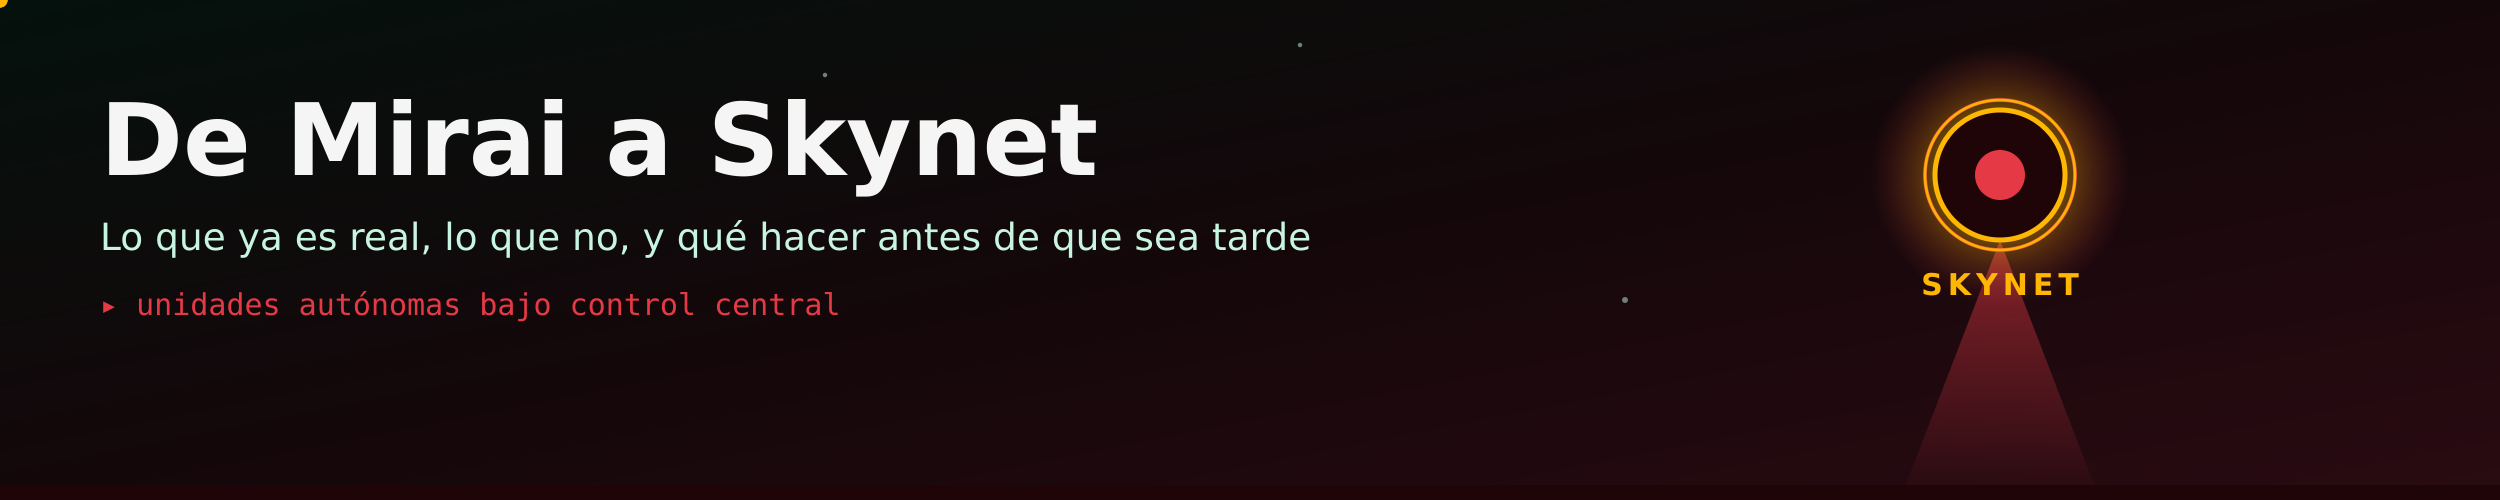
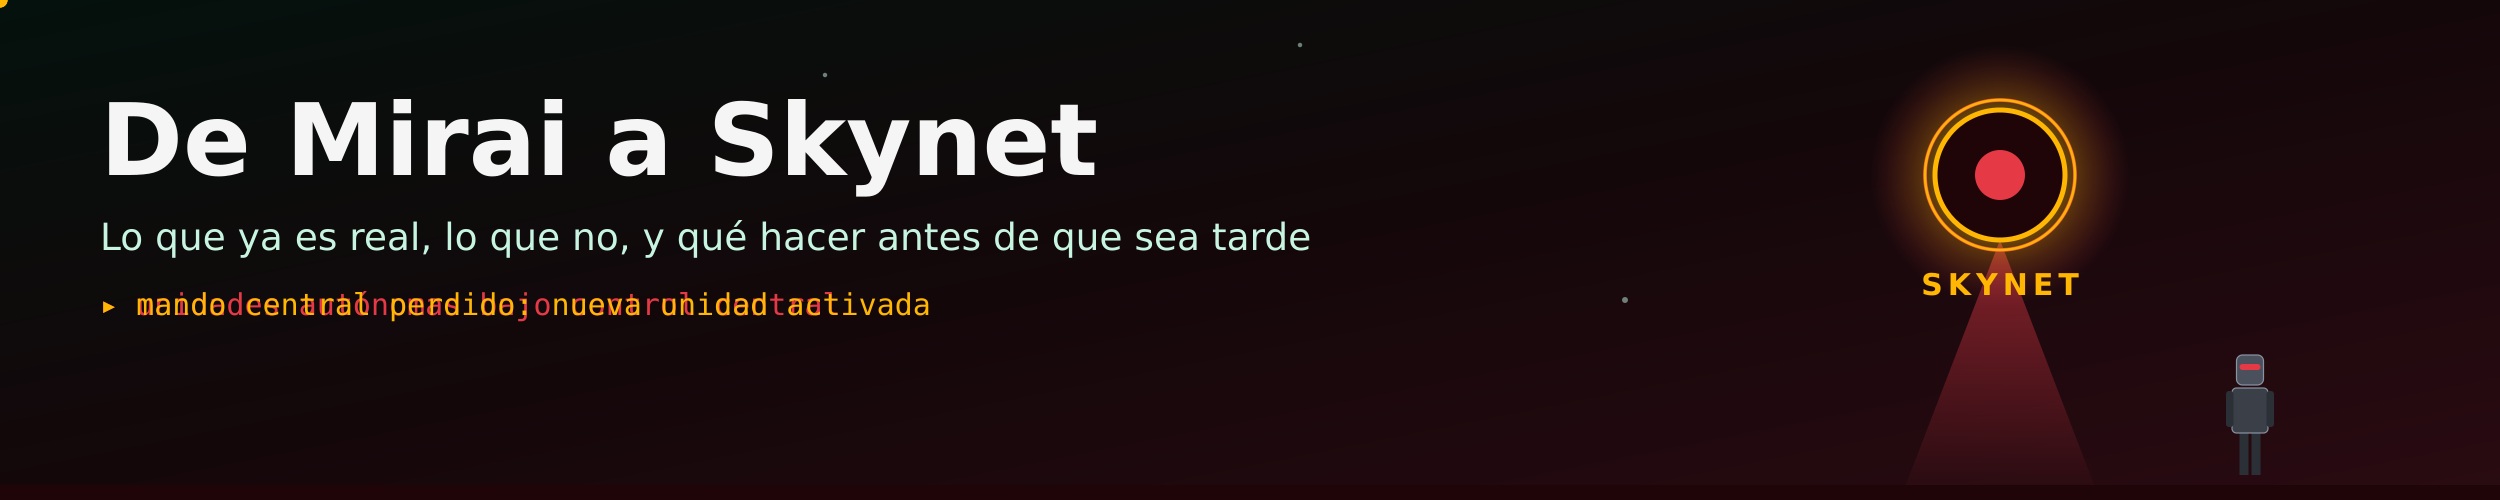
<svg xmlns="http://www.w3.org/2000/svg" xmlns:xlink="http://www.w3.org/1999/xlink" width="1000" height="200" viewBox="0 0 1000 200" role="img" aria-label="De Mirai a Skynet">
  <defs>
    <linearGradient id="bg" x1="0" y1="0" x2="1" y2="1">
      <stop offset="0" stop-color="#04110D" />
      <stop offset="0.5" stop-color="#14070A" />
      <stop offset="1" stop-color="#2A0B12" />
    </linearGradient>
    <radialGradient id="core">
      <stop offset="0" stop-color="#FFF3B0" />
      <stop offset="0.5" stop-color="#FFB703" />
      <stop offset="1" stop-color="#E63946" stop-opacity="0" />
    </radialGradient>
    <linearGradient id="beam" x1="0" y1="0" x2="0" y2="1">
      <stop offset="0" stop-color="#E63946" stop-opacity="0.55" />
      <stop offset="1" stop-color="#E63946" stop-opacity="0" />
    </linearGradient>
    <g id="robot">
      <rect x="-7" y="-30" width="6" height="30" fill="#2B2F36">
        <animateTransform attributeName="transform" type="rotate" values="-22 -2 -30;22 -2 -30;-22 -2 -30" dur="0.7s" repeatCount="indefinite" />
      </rect>
      <rect x="1" y="-30" width="6" height="30" fill="#2B2F36">
        <animateTransform attributeName="transform" type="rotate" values="22 -2 -30;-22 -2 -30;22 -2 -30" dur="0.7s" repeatCount="indefinite" />
      </rect>
      <rect x="-12" y="-58" width="24" height="30" rx="3" fill="#3A3F48" stroke="#8A93A3" stroke-width="0.8" />
      <rect x="-16" y="-56" width="5" height="24" rx="2" fill="#2B2F36">
        <animateTransform attributeName="transform" type="rotate" values="18 -13 -54;-18 -13 -54;18 -13 -54" dur="0.7s" repeatCount="indefinite" />
      </rect>
      <rect x="11" y="-56" width="5" height="24" rx="2" fill="#2B2F36">
        <animateTransform attributeName="transform" type="rotate" values="-18 16 -54;18 16 -54;-18 16 -54" dur="0.7s" repeatCount="indefinite" />
      </rect>
      <rect x="-9" y="-80" width="18" height="20" rx="4" fill="#4A515C" stroke="#8A93A3" stroke-width="0.8" />
      <rect x="-7" y="-74" width="14" height="4" rx="2" fill="#E63946">
        <animate attributeName="opacity" values="1;0.35;1" dur="0.9s" repeatCount="indefinite" />
      </rect>
    </g>
  </defs>
  <rect width="1000" height="200" fill="url(#bg)" />
  <g>
    <g>
      <animateTransform attributeName="transform" type="translate" values="-40 190;1040 190" dur="9s" begin="0s" repeatCount="indefinite" />
      <g transform="scale(0.6)">
        <use href="#robot" xlink:href="#robot" />
      </g>
    </g>
    <g>
      <animateTransform attributeName="transform" type="translate" values="-40 190;1040 190" dur="14s" begin="-6s" repeatCount="indefinite" />
      <g transform="scale(0.6)">
        <use href="#robot" xlink:href="#robot" />
      </g>
    </g>
    <g>
      <animateTransform attributeName="transform" type="translate" values="-40 190;1040 190" dur="19s" begin="-12s" repeatCount="indefinite" />
      <g transform="scale(0.6)">
        <use href="#robot" xlink:href="#robot" />
      </g>
    </g>
  </g>
  <g fill="#C8F5E1">
    <circle cx="330" cy="30" r="0.9" opacity="0.5">
      <animate attributeName="opacity" values="0.15;0.8;0.15" dur="3.1s" repeatCount="indefinite" />
    </circle>
    <circle cx="520" cy="18" r="0.9" opacity="0.5">
      <animate attributeName="opacity" values="0.15;0.8;0.15" dur="2.4s" begin="0.6s" repeatCount="indefinite" />
    </circle>
    <circle cx="650" cy="120" r="1.2" opacity="0.5">
      <animate attributeName="opacity" values="0.15;0.8;0.15" dur="3.7s" begin="1.2s" repeatCount="indefinite" />
    </circle>
  </g>
+   <rect width="1000" height="200" fill="#E63946" opacity="0">
+     <animate attributeName="opacity" values="0;0;0.14;0.14;0" keyTimes="0;0.45;0.55;0.95;1" dur="20s" repeatCount="indefinite" />
+   </rect>
+   <g transform="translate(900 190) scale(0.6)">
+     <g>
+       <animateTransform attributeName="transform" type="scale" values="0 0;0 0;1.25 1.25;1 1;1 1;0 0" keyTimes="0;0.55;0.62;0.66;0.95;1" dur="20s" repeatCount="indefinite" />
+       <use href="#robot" xlink:href="#robot" />
+     </g>
+   </g>
  <text x="40" y="70" font-family="DejaVu Sans, Arial, sans-serif" font-size="40" font-weight="700" fill="#F5F5F5">De Mirai a Skynet</text>
  <text x="40" y="100" font-family="DejaVu Sans, Arial, sans-serif" font-size="15" fill="#C8F5E1">Lo que ya es real, lo que no, y qué hacer antes de que sea tarde</text>
-   <text x="40" y="126" font-family="DejaVu Sans Mono, monospace" font-size="12" fill="#E63946">
-     <animate attributeName="opacity" values="1;0.35;1" dur="2.2s" repeatCount="indefinite" />▸ unidades autónomas bajo control central</text>
+   <g>
+     <animate attributeName="opacity" values="1;1;0;0;1" keyTimes="0;0.45;0.5;0.95;1" dur="20s" repeatCount="indefinite" calcMode="discrete" />
+     <text x="40" y="126" font-family="DejaVu Sans Mono, monospace" font-size="12" fill="#E63946">
+       <animate attributeName="opacity" values="1;0.35;1" dur="2.2s" repeatCount="indefinite" />▸ unidades autónomas bajo control central</text>
+   </g>
+   <g>
+     <animate attributeName="opacity" values="0;0;1;1;0" keyTimes="0;0.5;0.55;0.95;1" dur="20s" repeatCount="indefinite" calcMode="discrete" />
+     <text x="40" y="126" font-family="DejaVu Sans Mono, monospace" font-size="12" fill="#FFB703">▸ mando central perdido: nueva unidad activada</text>
+   </g>
  <polygon points="800,96 760,200 840,200" fill="url(#beam)">
    <animate attributeName="opacity" values="0.3;0.9;0.3" dur="2.4s" repeatCount="indefinite" />
  </polygon>
  <circle cx="800" cy="70" r="30" fill="none" stroke="#E63946" stroke-width="1.5">
    <animate attributeName="r" values="26;70" dur="2.4s" repeatCount="indefinite" />
    <animate attributeName="opacity" values="0.9;0" dur="2.4s" repeatCount="indefinite" />
  </circle>
  <circle cx="800" cy="70" r="30" fill="none" stroke="#FFB703" stroke-width="1">
    <animate attributeName="r" values="26;70" dur="2.4s" begin="1.2s" repeatCount="indefinite" />
    <animate attributeName="opacity" values="0.8;0" dur="2.4s" begin="1.2s" repeatCount="indefinite" />
  </circle>
  <circle cx="800" cy="70" r="52" fill="url(#core)" opacity="0.35">
    <animate attributeName="r" values="36;56;36" dur="2.4s" repeatCount="indefinite" />
  </circle>
  <circle cx="800" cy="70" r="26" fill="#1F0508" stroke="#FFB703" stroke-width="2" />
  <circle cx="800" cy="70" r="10" fill="#E63946">
    <animate attributeName="opacity" values="1;0.3;1" dur="1.1s" repeatCount="indefinite" />
  </circle>
  <text x="800" y="118" text-anchor="middle" font-family="DejaVu Sans, Arial, sans-serif" font-size="12" font-weight="700" fill="#FFB703" letter-spacing="2">SKYNET</text>
  <circle r="3" fill="#FFB703">
    <animateMotion dur="2.2s" repeatCount="indefinite" path="M800,70 L300,186" />
  </circle>
  <circle r="3" fill="#FFB703">
    <animateMotion dur="2.8s" begin="0.9s" repeatCount="indefinite" path="M800,70 L600,186" />
  </circle>
  <circle r="3" fill="#FFB703">
    <animateMotion dur="3.1s" begin="1.6s" repeatCount="indefinite" path="M800,70 L880,186" />
  </circle>
  <rect x="0" y="194" width="1000" height="6" fill="#1F0508" />
</svg>
